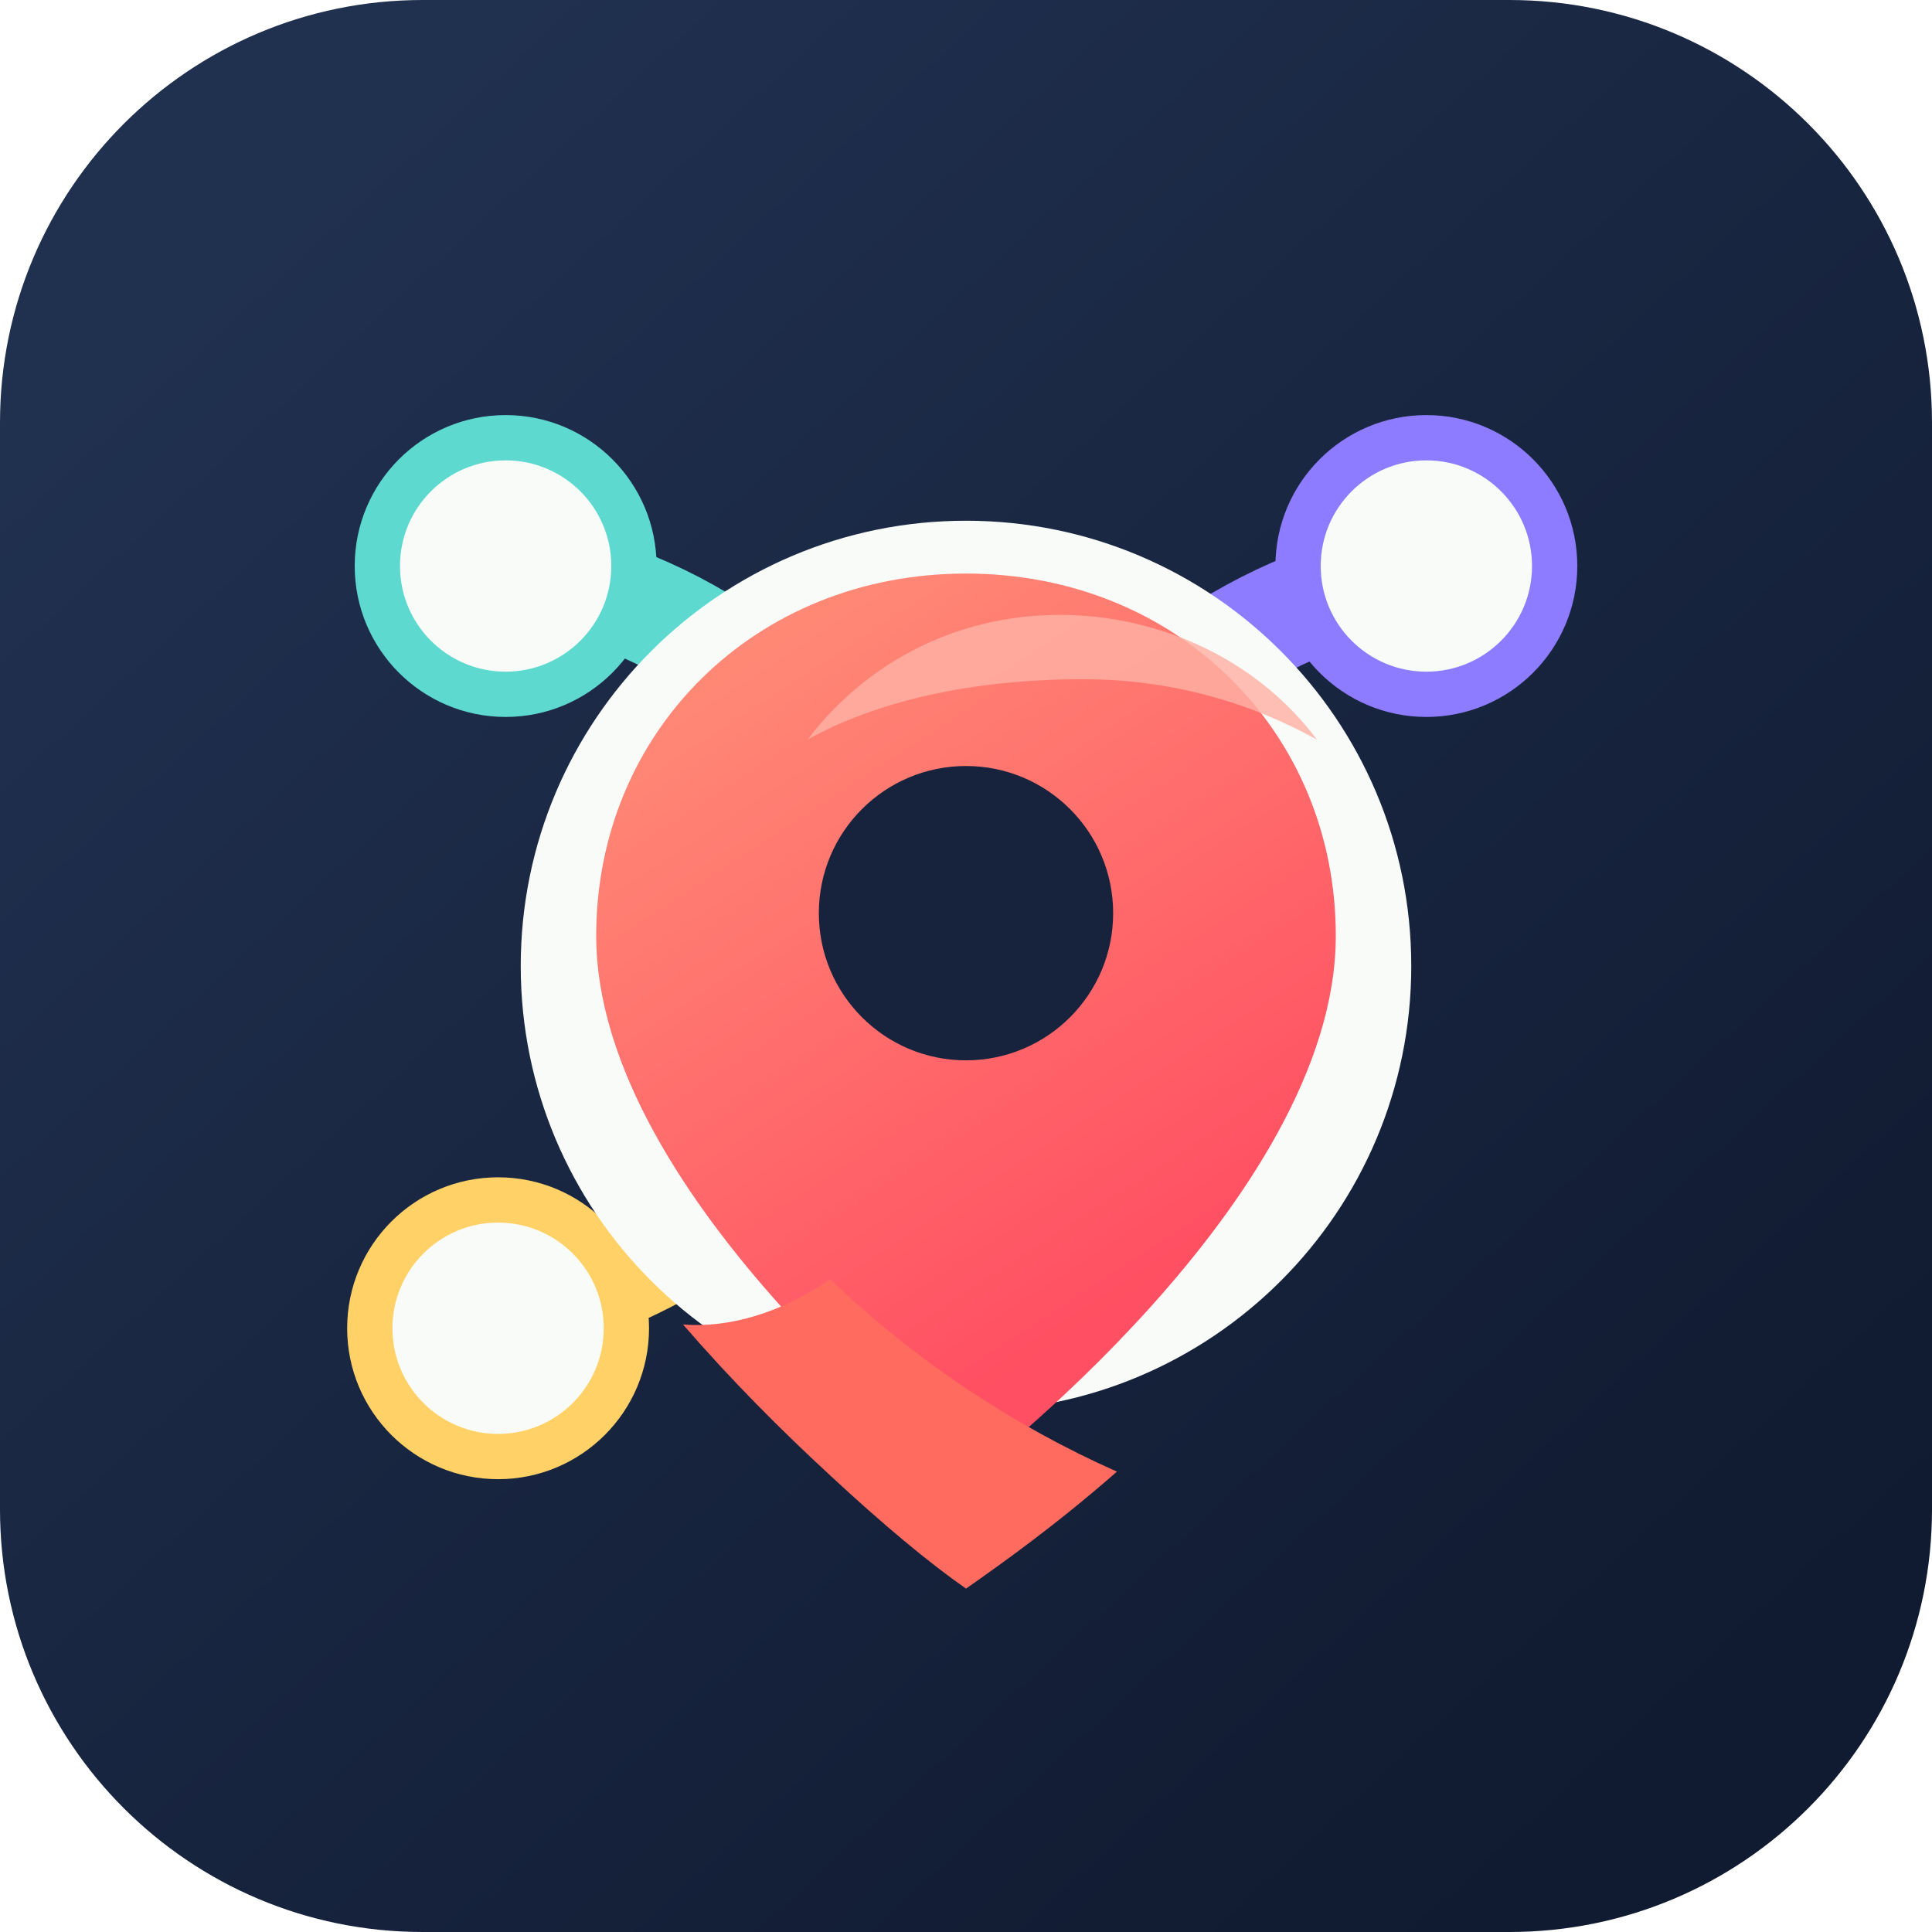
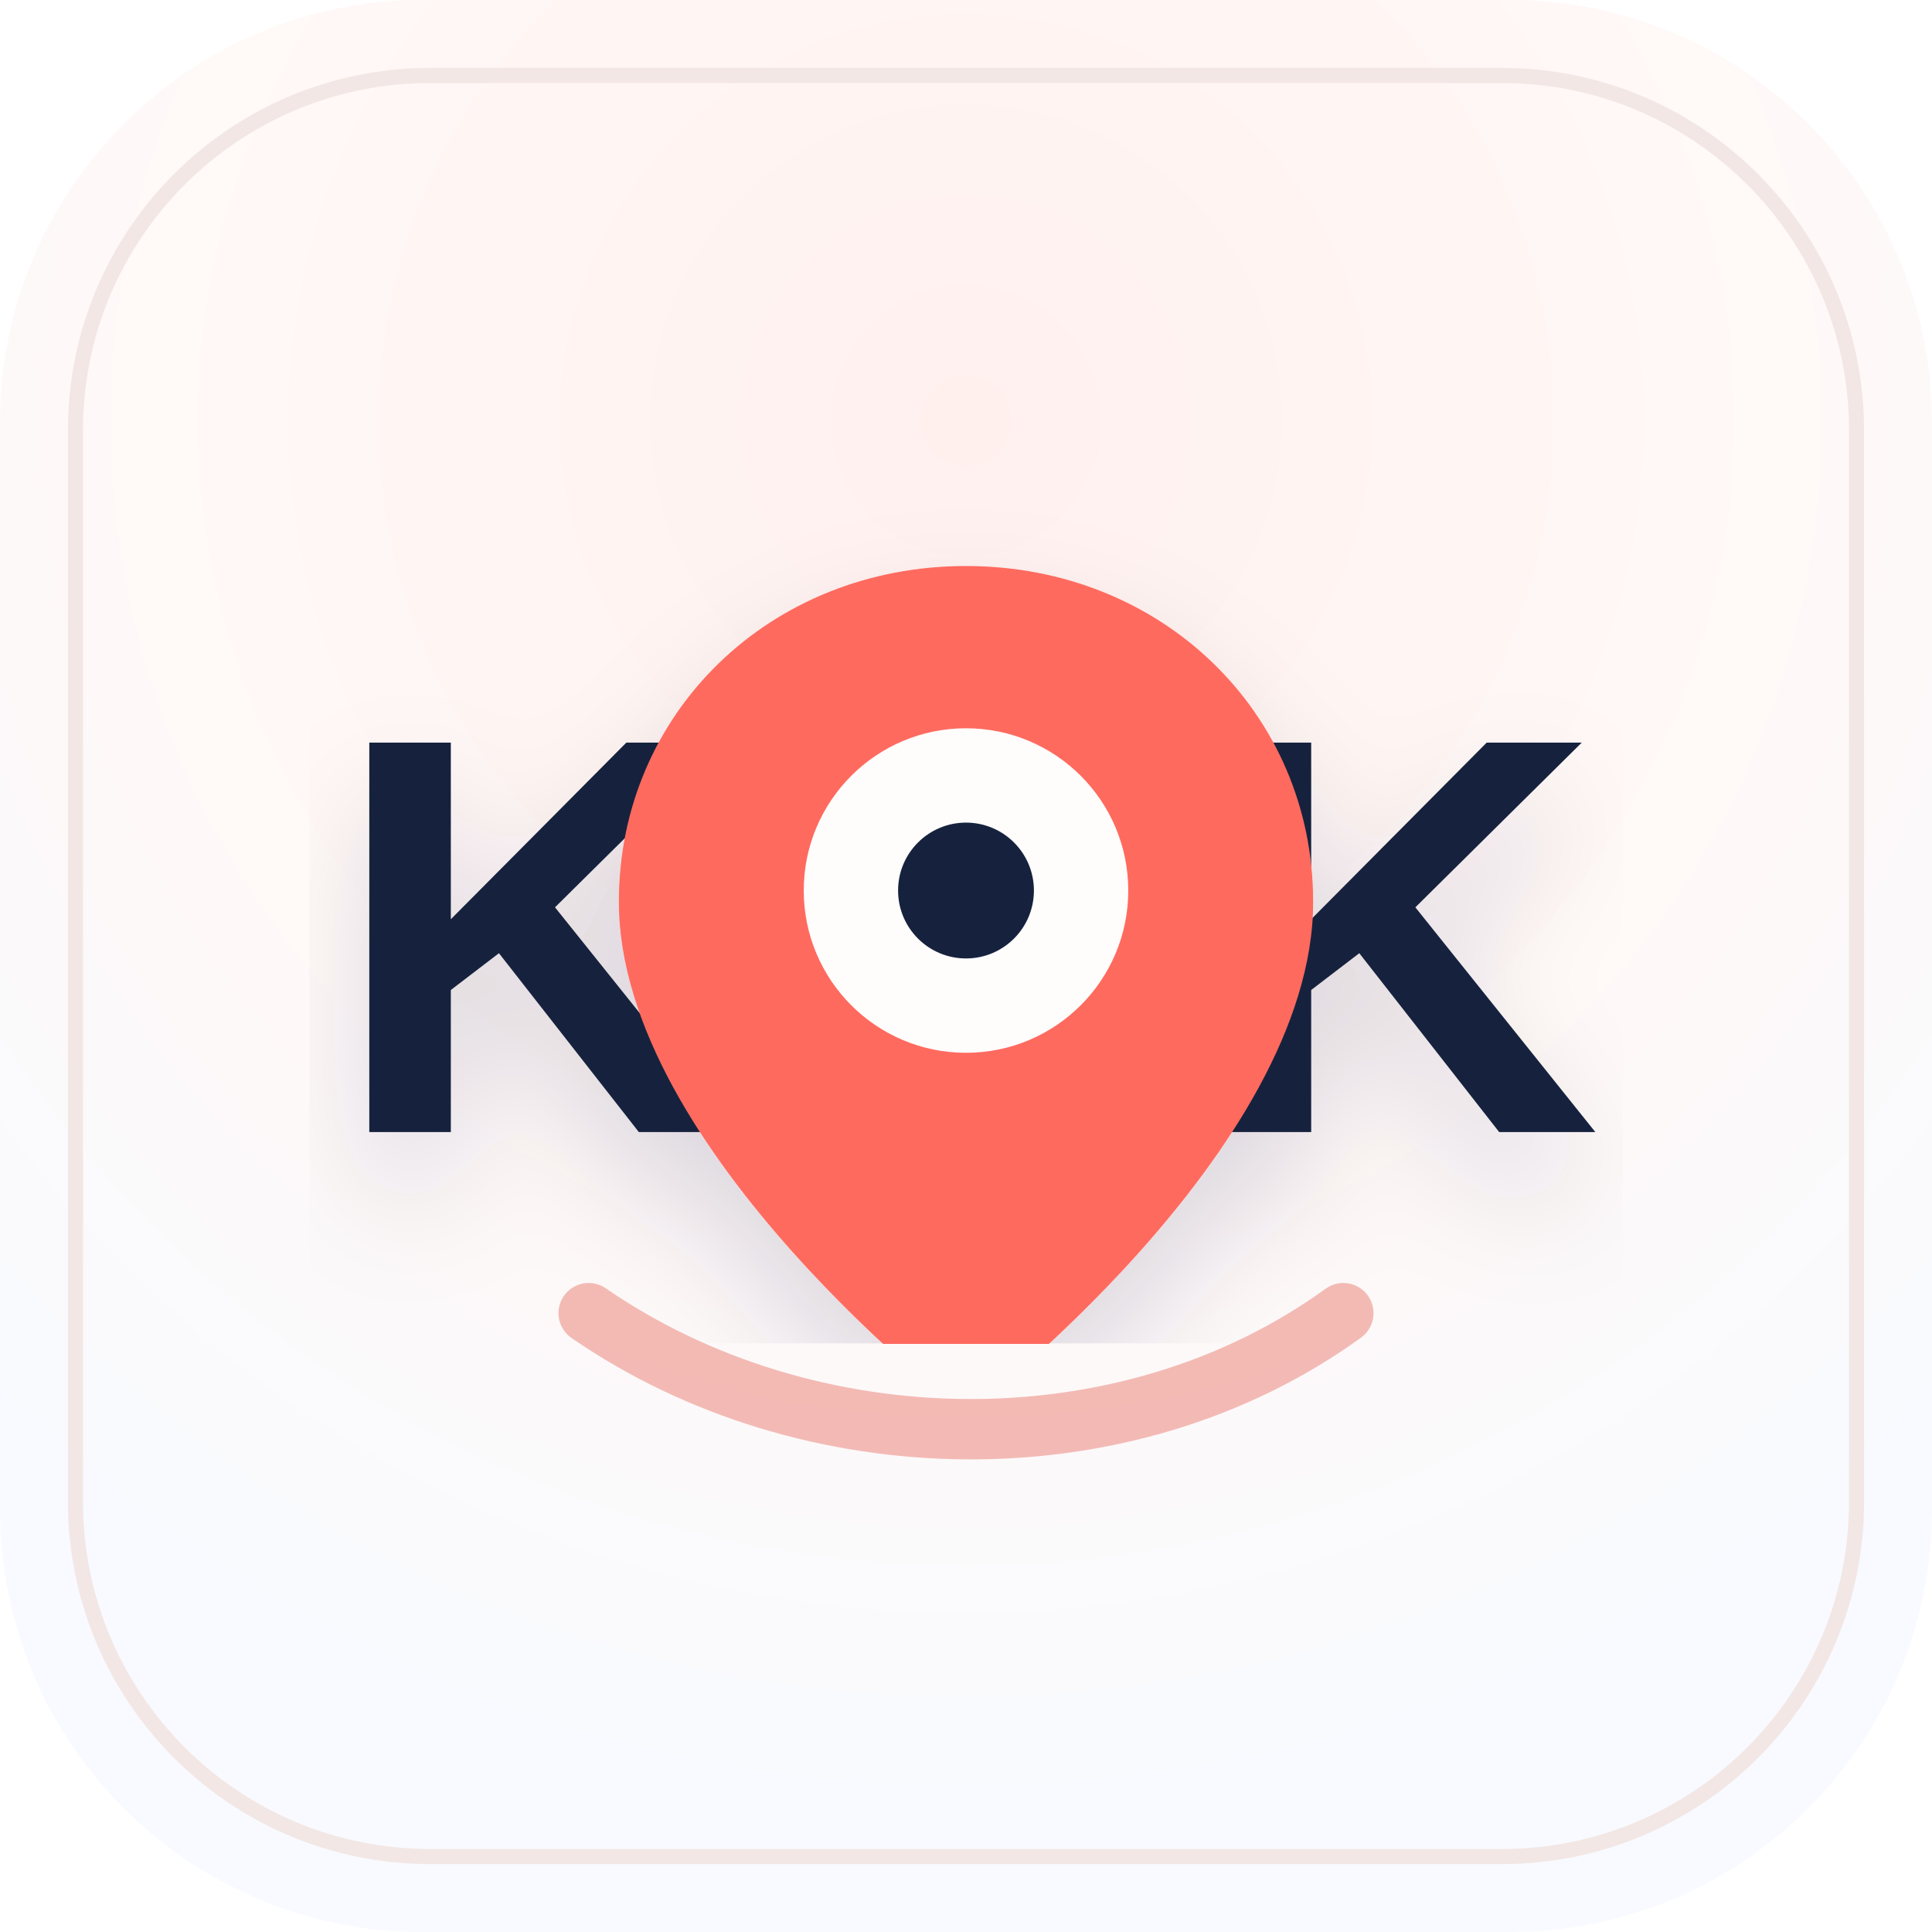
<svg xmlns="http://www.w3.org/2000/svg" width="512" height="512" viewBox="0 0 512 512" role="img" aria-label="KoK">
  <defs>
-     <linearGradient id="kok-bg" x1="72" y1="58" x2="448" y2="466" gradientUnits="userSpaceOnUse">
-       <stop offset="0" stop-color="#20304f" />
-       <stop offset="1" stop-color="#101a30" />
-     </linearGradient>
-     <linearGradient id="kok-pin" x1="204" y1="162" x2="316" y2="334" gradientUnits="userSpaceOnUse">
-       <stop offset="0" stop-color="#ff8a76" />
-       <stop offset="1" stop-color="#ff4f62" />
-     </linearGradient>
+     <radialGradient id="kok-warm" cx="50%" cy="22%" r="72%">
+       <stop offset="0" stop-color="#FFF0EE" />
+       <stop offset=".58" stop-color="#FFF9F7" />
+       <stop offset="1" stop-color="#F8FAFF" />
+     </radialGradient>
+     <filter id="kok-mark-shadow" x="82" y="118" width="348" height="238" filterUnits="userSpaceOnUse" color-interpolation-filters="sRGB">
+       <feDropShadow dx="0" dy="16" stdDeviation="16" flood-color="#17233C" flood-opacity=".14" />
+     </filter>
  </defs>
-   <rect width="512" height="512" rx="112" fill="url(#kok-bg)" />
-   <path d="M145 153c43 10 75 36 106 86" fill="none" stroke="#5dd9d0" stroke-width="28" stroke-linecap="round" />
-   <path d="M370 153c-44 10-77 36-108 86" fill="none" stroke="#8d7cff" stroke-width="28" stroke-linecap="round" />
-   <path d="M137 347c49-13 84-43 118-97" fill="none" stroke="#ffd166" stroke-width="28" stroke-linecap="round" />
-   <circle cx="134" cy="150" r="34" fill="#f8fbf7" stroke="#5dd9d0" stroke-width="12" />
-   <circle cx="378" cy="150" r="34" fill="#f8fbf7" stroke="#8d7cff" stroke-width="12" />
-   <circle cx="132" cy="352" r="34" fill="#f8fbf7" stroke="#ffd166" stroke-width="12" />
-   <circle cx="256" cy="256" r="118" fill="#f8fbf7" />
-   <path d="M256 152c-56 0-98 42-98 96 0 70 98 144 98 144s98-74 98-144c0-54-42-96-98-96Z" fill="url(#kok-pin)" />
-   <circle cx="256" cy="242" r="39" fill="#17233c" />
-   <path d="M220 339c23 22 49 39 76 51-16 14-30 24-40 31-10-7-22-17-36-30-13-12-26-25-39-40 12 1 26-3 39-12Z" fill="#ff6b5f" />
-   <path d="M214 196c16-21 41-34 70-33 26 1 50 13 65 33-18-10-39-16-62-16-30 0-55 6-73 16Z" fill="#ffb1a5" opacity=".82" />
+   <rect width="512" height="512" rx="112" fill="#FFFDFC" />
+   <rect width="512" height="512" rx="112" fill="url(#kok-warm)" />
+   <rect x="20" y="20" width="472" height="472" rx="94" fill="none" stroke="#F2E7E4" stroke-width="4" />
+   <g filter="url(#kok-mark-shadow)">
+     <text x="142" y="300" fill="#17233C" font-family="Arial Rounded MT Bold, Arial, sans-serif" font-size="150" font-weight="900" text-anchor="middle">K</text>
+     <text x="370" y="300" fill="#17233C" font-family="Arial Rounded MT Bold, Arial, sans-serif" font-size="150" font-weight="900" text-anchor="middle">K</text>
+     <path d="M256 150c-52 0-92 39-92 89 0 66 92 136 92 136s92-70 92-136c0-50-40-89-92-89Z" fill="#FF6B5F" />
+     <circle cx="256" cy="236" r="43" fill="#FFFDFC" />
+     <circle cx="256" cy="236" r="18" fill="#17233C" />
+   </g>
+   <path d="M156 348c58 40 142 42 200 0" fill="none" stroke="#F2B4AD" stroke-width="16" stroke-linecap="round" opacity=".9" />
</svg>
